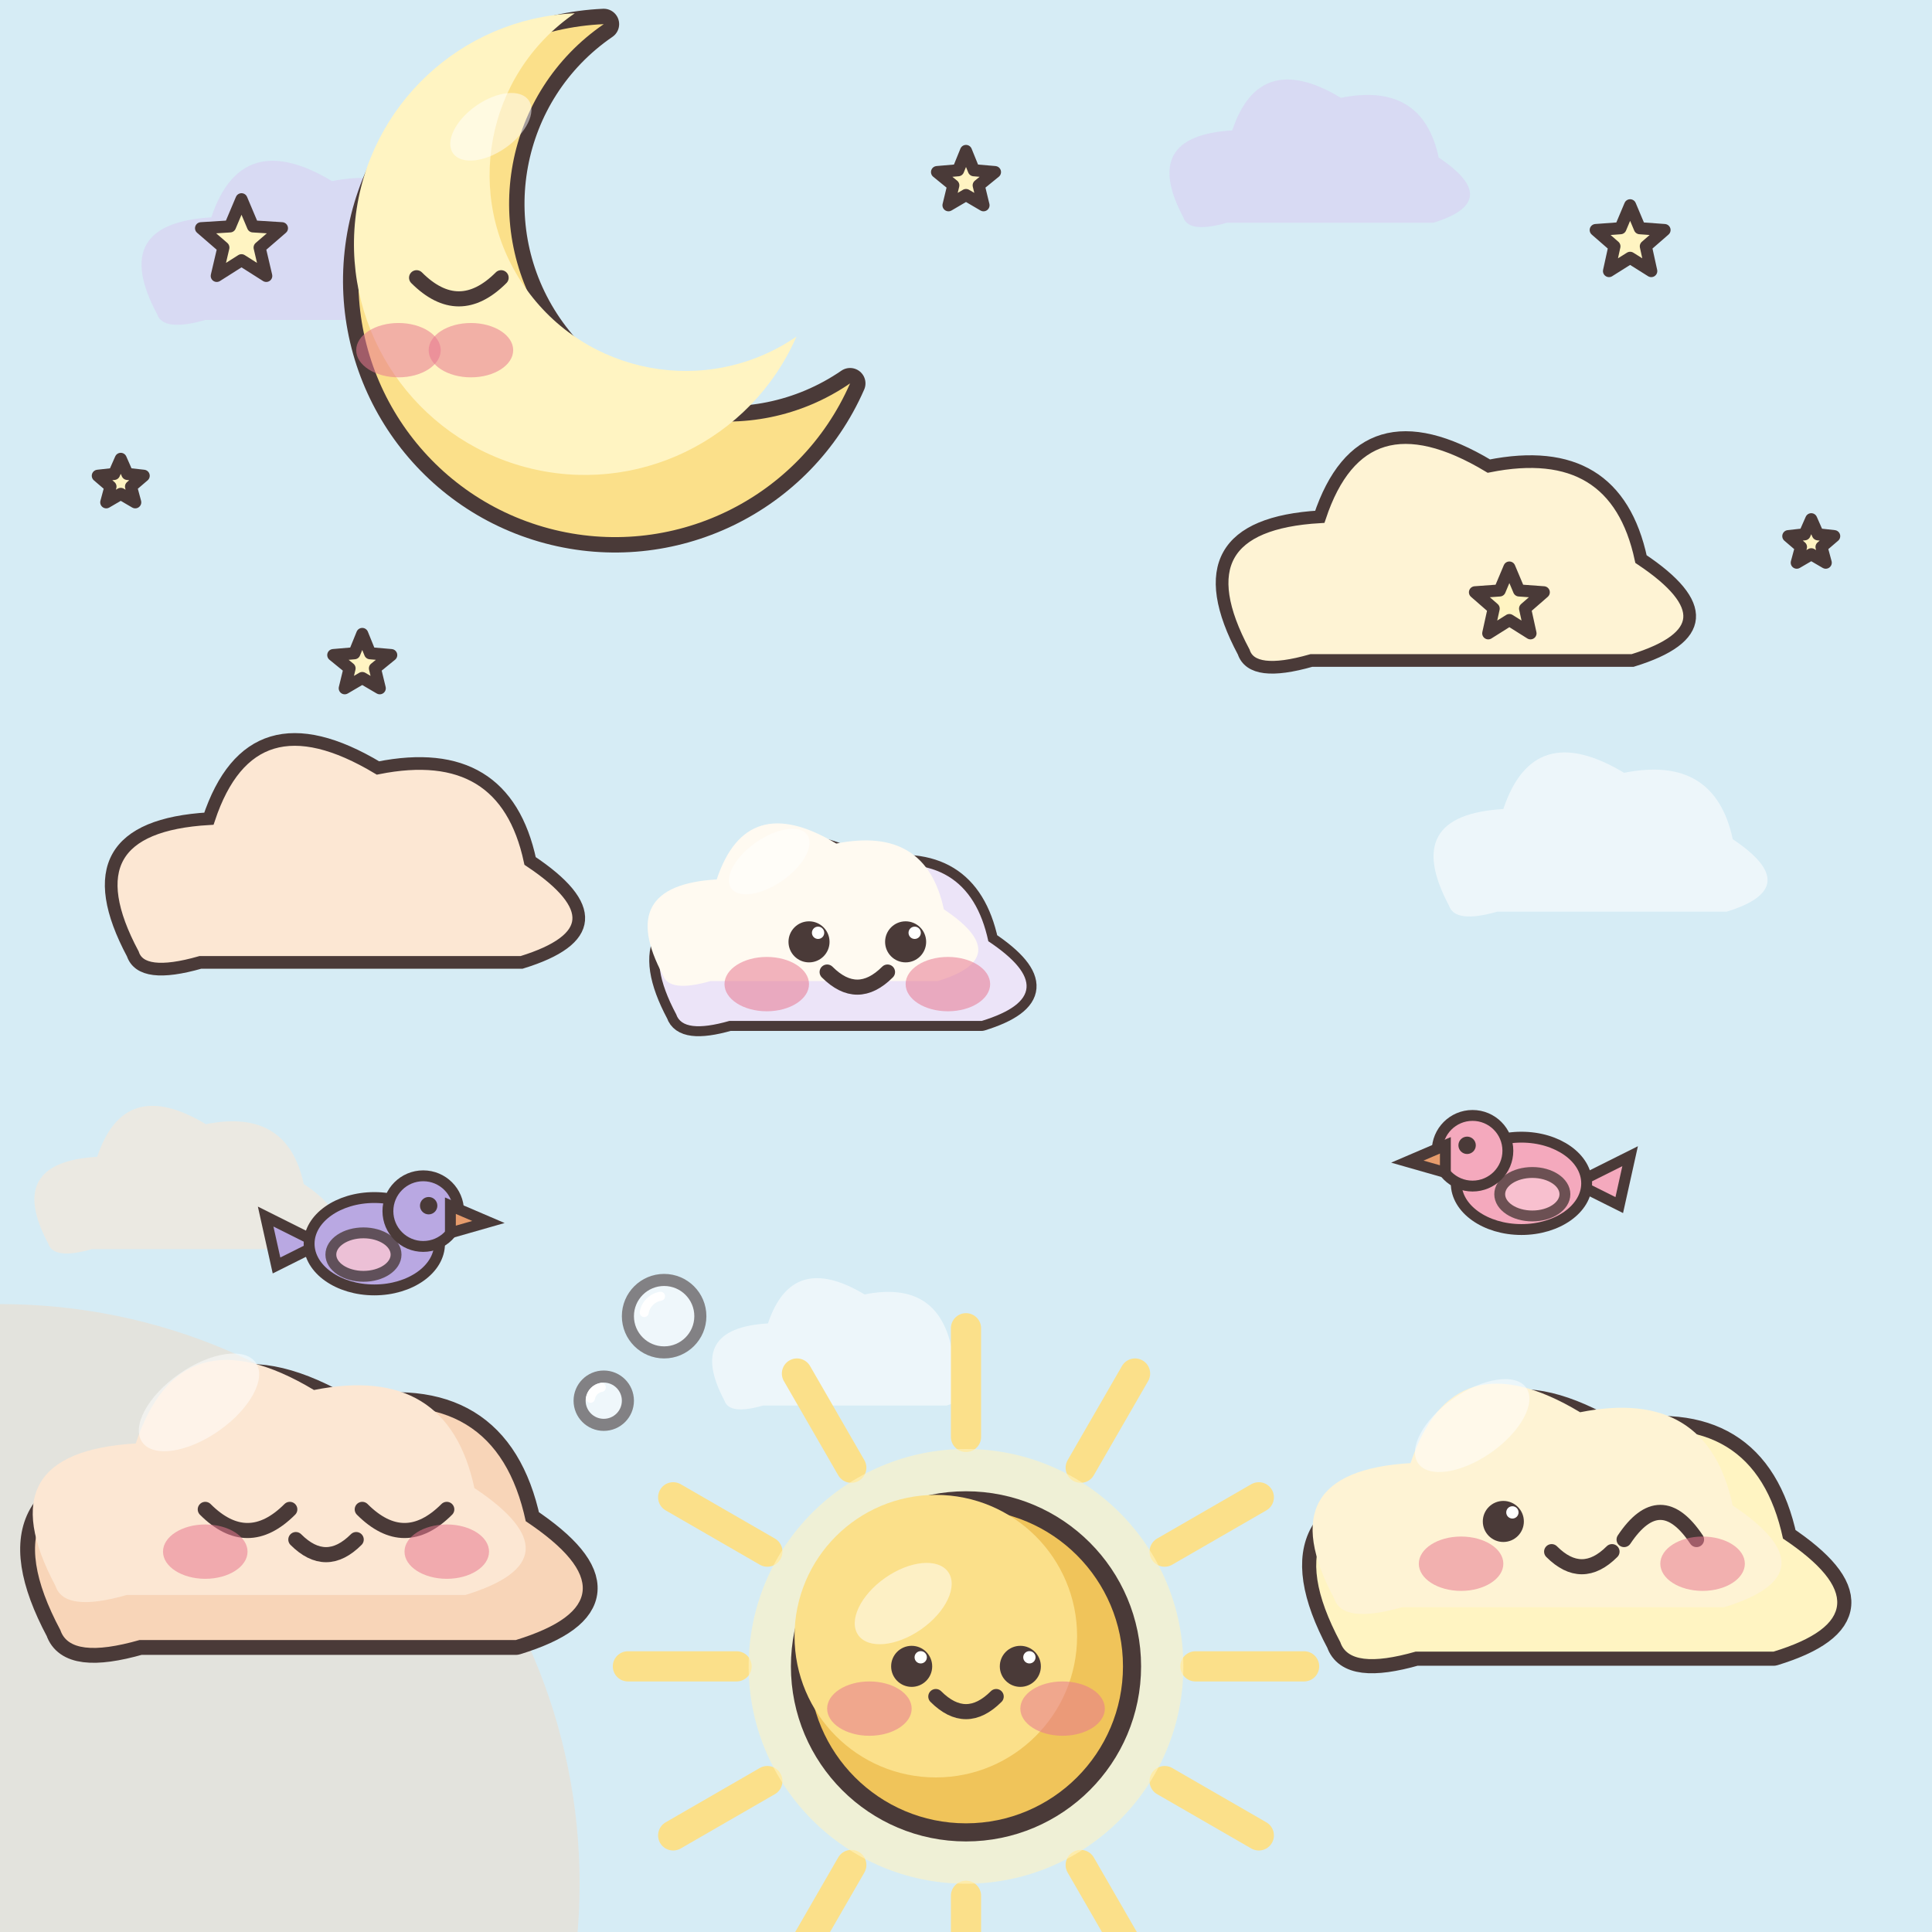
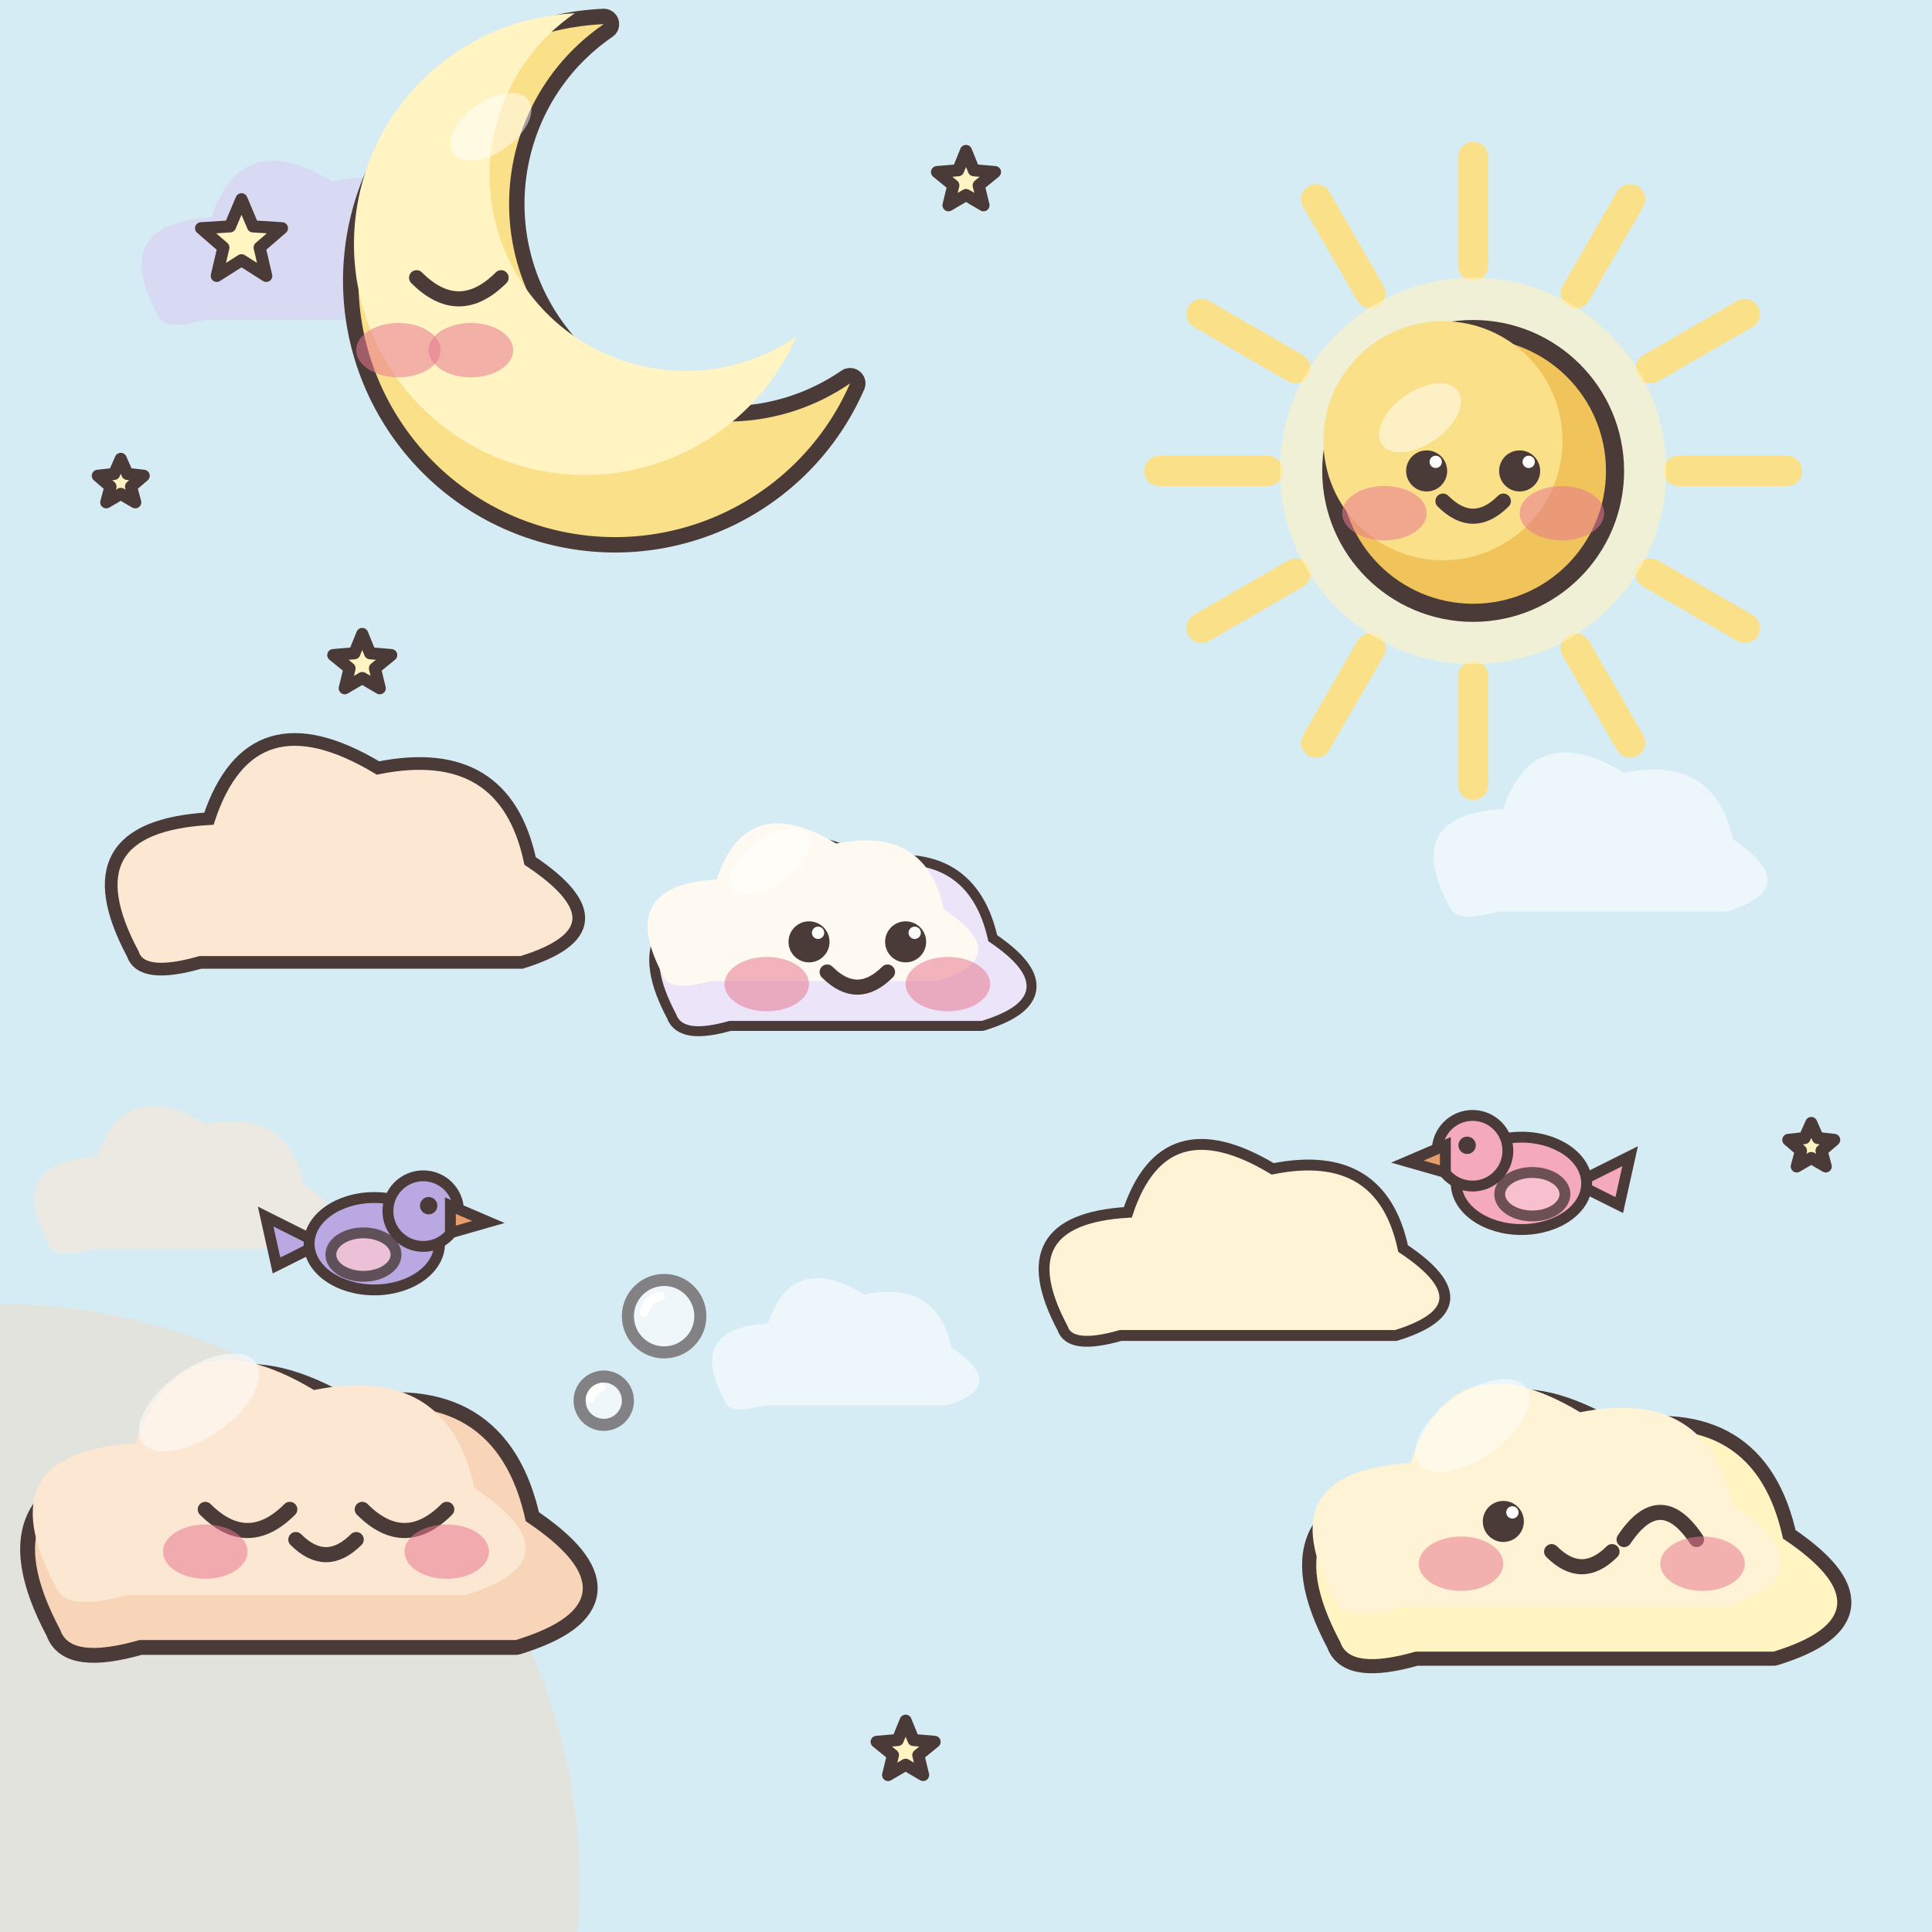
<svg xmlns="http://www.w3.org/2000/svg" width="320" height="320" viewBox="0 0 320 320">
  <rect width="320" height="320" fill="#d6ecf5" />
  <circle cx="0" cy="312" r="96" fill="#f8d5b8" opacity=".4" />
  <path transform="translate(26 52) scale(0.5) translate(-30 -80)" d="M30 80Q14 50 48 48Q58 18 88 36Q118 30 124 58Q148 74 122 82H46Q32 86 30 80Z" fill="#d8ccf2" opacity=".55" />
-   <path transform="translate(196 36) scale(0.45) translate(-30 -80)" d="M30 80Q14 50 48 48Q58 18 88 36Q118 30 124 58Q148 74 122 82H46Q32 86 30 80Z" fill="#d8ccf2" opacity=".55" />
  <path transform="translate(240 150) scale(0.5) translate(-30 -80)" d="M30 80Q14 50 48 48Q58 18 88 36Q118 30 124 58Q148 74 122 82H46Q32 86 30 80Z" fill="#ffffff" opacity=".55" />
  <path transform="translate(8 206) scale(0.45) translate(-30 -80)" d="M30 80Q14 50 48 48Q58 18 88 36Q118 30 124 58Q148 74 122 82H46Q32 86 30 80Z" fill="#fce7d3" opacity=".55" />
  <path transform="translate(120 232) scale(0.4) translate(-30 -80)" d="M30 80Q14 50 48 48Q58 18 88 36Q118 30 124 58Q148 74 122 82H46Q32 86 30 80Z" fill="#ffffff" opacity=".55" />
-   <g transform="translate(206 108) scale(0.7)">
+   <path d="M278.0 78.0L296.0 78.0" fill="none" stroke="#fbe08a" stroke-width="5" stroke-linecap="round" stroke-linejoin="round" />
+   <path d="M273.4 95.0L289.0 104.0" fill="none" stroke="#fbe08a" stroke-width="5" stroke-linecap="round" stroke-linejoin="round" />
+   <path d="M261.0 107.4L270.0 123.0" fill="none" stroke="#fbe08a" stroke-width="5" stroke-linecap="round" stroke-linejoin="round" />
+   <path d="M244.0 112.0L244.0 130.0" fill="none" stroke="#fbe08a" stroke-width="5" stroke-linecap="round" stroke-linejoin="round" />
+   <path d="M227.0 107.4L218.0 123.0" fill="none" stroke="#fbe08a" stroke-width="5" stroke-linecap="round" stroke-linejoin="round" />
+   <path d="M214.6 95.0L199.0 104.0" fill="none" stroke="#fbe08a" stroke-width="5" stroke-linecap="round" stroke-linejoin="round" />
+   <path d="M210.0 78.0L192.0 78.0" fill="none" stroke="#fbe08a" stroke-width="5" stroke-linecap="round" stroke-linejoin="round" />
+   <path d="M214.6 61.0L199.0 52.0" fill="none" stroke="#fbe08a" stroke-width="5" stroke-linecap="round" stroke-linejoin="round" />
+   <path d="M227.0 48.6L218.0 33.0" fill="none" stroke="#fbe08a" stroke-width="5" stroke-linecap="round" stroke-linejoin="round" />
+   <path d="M244.0 44.0L244.0 26.0" fill="none" stroke="#fbe08a" stroke-width="5" stroke-linecap="round" stroke-linejoin="round" />
+   <path d="M261.0 48.6L270.0 33.0" fill="none" stroke="#fbe08a" stroke-width="5" stroke-linecap="round" stroke-linejoin="round" />
+   <path d="M273.4 61.0L289.0 52.0" fill="none" stroke="#fbe08a" stroke-width="5" stroke-linecap="round" stroke-linejoin="round" />
+   <circle cx="244" cy="78" r="32" fill="#fff4c2" opacity=".6" />
+   <g stroke="#4a3a38" stroke-width="6" stroke-linejoin="round" fill="#4a3a38">
+     <circle cx="244" cy="78" r="22" />
+   </g>
+   <g fill="#f0c45a">
+     <circle cx="244" cy="78" r="22" />
+   </g>
+   <g fill="#fbe08a" transform="translate(19.4 2.8) scale(0.9)">
+     <circle cx="244" cy="78" r="22" />
+   </g>
+   <ellipse cx="235.2" cy="69.2" rx="7.7" ry="4.4" fill="#fff" opacity=".5" transform="rotate(-35 235.2 69.2)" />
+   <circle cx="236.3" cy="78" r="3.4" fill="#4a3a38" />
+   <circle cx="237.8" cy="76.5" r="1.02" fill="#fff" />
+   <circle cx="251.7" cy="78" r="3.4" fill="#4a3a38" />
+   <circle cx="253.2" cy="76.5" r="1.02" fill="#fff" />
+   <ellipse cx="229.3" cy="85" rx="7" ry="4.5" fill="#e8788f" opacity=".55" />
+   <ellipse cx="258.7" cy="85" rx="7" ry="4.5" fill="#e8788f" opacity=".55" />
+   <path d="M239 83Q244 88 249 83" fill="none" stroke="#4a3a38" stroke-width="2.5" stroke-linecap="round" stroke-linejoin="round" />
+   <g transform="translate(176 220) scale(0.6)">
    <path transform="translate(-30 -80)" d="M30 80Q14 50 48 48Q58 18 88 36Q118 30 124 58Q148 74 122 82H46Q32 86 30 80Z" fill="#fef3d4" stroke="#4a3a38" stroke-width="3" />
  </g>
  <g transform="translate(22 158) scale(0.7)">
    <path transform="translate(-30 -80)" d="M30 80Q14 50 48 48Q58 18 88 36Q118 30 124 58Q148 74 122 82H46Q32 86 30 80Z" fill="#fce7d3" stroke="#4a3a38" stroke-width="3" />
  </g>
  <g stroke="#4a3a38" stroke-width="6" stroke-linejoin="round" fill="#4a3a38">
    <path transform="translate(10 270) scale(0.82) translate(-30 -80)" d="M30 80Q14 50 48 48Q58 18 88 36Q118 30 124 58Q148 74 122 82H46Q32 86 30 80Z" />
  </g>
  <g fill="#f8d5b8">
    <path transform="translate(10 270) scale(0.82) translate(-30 -80)" d="M30 80Q14 50 48 48Q58 18 88 36Q118 30 124 58Q148 74 122 82H46Q32 86 30 80Z" />
  </g>
  <g fill="#fce7d3" transform="translate(0.2 19.7) scale(0.9)">
    <path transform="translate(10 270) scale(0.82) translate(-30 -80)" d="M30 80Q14 50 48 48Q58 18 88 36Q118 30 124 58Q148 74 122 82H46Q32 86 30 80Z" />
  </g>
  <ellipse cx="32.96" cy="232.28" rx="11.48" ry="5.74" fill="#fff" opacity=".5" transform="rotate(-35 32.96 232.28)" />
  <g stroke="#4a3a38" stroke-width="6" stroke-linejoin="round" fill="#4a3a38">
    <path transform="translate(222 272) scale(0.78) translate(-30 -80)" d="M30 80Q14 50 48 48Q58 18 88 36Q118 30 124 58Q148 74 122 82H46Q32 86 30 80Z" />
  </g>
  <g fill="#fff4c2">
    <path transform="translate(222 272) scale(0.78) translate(-30 -80)" d="M30 80Q14 50 48 48Q58 18 88 36Q118 30 124 58Q148 74 122 82H46Q32 86 30 80Z" />
  </g>
  <g fill="#fef3d4" transform="translate(21.2 20.0) scale(0.9)">
    <path transform="translate(222 272) scale(0.78) translate(-30 -80)" d="M30 80Q14 50 48 48Q58 18 88 36Q118 30 124 58Q148 74 122 82H46Q32 86 30 80Z" />
  </g>
  <ellipse cx="243.84" cy="236.12" rx="10.92" ry="5.46" fill="#fff" opacity=".5" transform="rotate(-35 243.84 236.12)" />
  <g stroke="#4a3a38" stroke-width="6" stroke-linejoin="round" fill="#4a3a38">
    <path transform="translate(112 168) scale(0.55) translate(-30 -80)" d="M30 80Q14 50 48 48Q58 18 88 36Q118 30 124 58Q148 74 122 82H46Q32 86 30 80Z" />
  </g>
  <g fill="#ece4f8">
    <path transform="translate(112 168) scale(0.55) translate(-30 -80)" d="M30 80Q14 50 48 48Q58 18 88 36Q118 30 124 58Q148 74 122 82H46Q32 86 30 80Z" />
  </g>
  <g fill="#fffaf1" transform="translate(9.0 10.3) scale(0.9)">
    <path transform="translate(112 168) scale(0.55) translate(-30 -80)" d="M30 80Q14 50 48 48Q58 18 88 36Q118 30 124 58Q148 74 122 82H46Q32 86 30 80Z" />
  </g>
  <ellipse cx="127.4" cy="142.7" rx="7.7" ry="3.85" fill="#fff" opacity=".5" transform="rotate(-35 127.4 142.7)" />
  <g stroke="#4a3a38" stroke-width="6" stroke-linejoin="round" fill="#4a3a38">
    <path transform="translate(100 4) scale(0.85) translate(-215 -45)" d="M215 45a50 50 0 1 0 48 70a40 40 0 1 1-48-70Z" />
  </g>
  <g fill="#fbe08a">
    <path transform="translate(100 4) scale(0.85) translate(-215 -45)" d="M215 45a50 50 0 1 0 48 70a40 40 0 1 1-48-70Z" />
  </g>
  <g fill="#fff4c2" transform="translate(5.2 -1.4) scale(0.9)">
    <path transform="translate(100 4) scale(0.85) translate(-215 -45)" d="M215 45a50 50 0 1 0 48 70a40 40 0 1 1-48-70Z" />
  </g>
  <ellipse cx="81.3" cy="21" rx="7.65" ry="4.25" fill="#fff" opacity=".5" transform="rotate(-35 81.3 21)" />
  <path d="M40.0 33.0L41.9 37.5L46.7 37.8L43.0 41.0L44.1 45.7L40.0 43.1L35.9 45.7L37.0 41.0L33.3 37.8L38.1 37.5Z" fill="#fff4c2" stroke="#4a3a38" stroke-width="2" stroke-linejoin="round" />
-   <path d="M270.0 34.0L271.6 37.8L275.7 38.1L272.6 40.8L273.5 44.9L270.0 42.7L266.5 44.9L267.4 40.8L264.3 38.1L268.4 37.8Z" fill="#fff4c2" stroke="#4a3a38" stroke-width="2" stroke-linejoin="round" />
  <path d="M60.0 105.0L61.3 108.2L64.8 108.5L62.1 110.7L62.9 114.0L60.0 112.3L57.1 114.0L57.9 110.7L55.2 108.5L58.7 108.2Z" fill="#fff4c2" stroke="#4a3a38" stroke-width="2" stroke-linejoin="round" />
-   <path d="M250.0 94.0L251.6 97.8L255.7 98.1L252.6 100.8L253.5 104.9L250.0 102.7L246.5 104.9L247.4 100.8L244.3 98.1L248.4 97.8Z" fill="#fff4c2" stroke="#4a3a38" stroke-width="2" stroke-linejoin="round" />
  <path d="M160.0 25.0L161.3 28.2L164.8 28.5L162.1 30.7L162.9 34.0L160.0 32.3L157.1 34.0L157.9 30.7L155.2 28.5L158.7 28.2Z" fill="#fff4c2" stroke="#4a3a38" stroke-width="2" stroke-linejoin="round" />
  <path d="M20.0 76.0L21.1 78.5L23.8 78.8L21.7 80.6L22.4 83.2L20.0 81.8L17.6 83.2L18.3 80.6L16.2 78.8L18.9 78.5Z" fill="#fff4c2" stroke="#4a3a38" stroke-width="2" stroke-linejoin="round" />
-   <path d="M300.0 86.0L301.1 88.5L303.8 88.8L301.7 90.6L302.4 93.2L300.0 91.8L297.6 93.2L298.3 90.6L296.2 88.8L298.9 88.5Z" fill="#fff4c2" stroke="#4a3a38" stroke-width="2" stroke-linejoin="round" />
-   <path d="M198.0 276.0L216.0 276.0" fill="none" stroke="#fbe08a" stroke-width="5" stroke-linecap="round" stroke-linejoin="round" />
-   <path d="M192.9 295.0L208.5 304.0" fill="none" stroke="#fbe08a" stroke-width="5" stroke-linecap="round" stroke-linejoin="round" />
-   <path d="M179.0 308.9L188.0 324.5" fill="none" stroke="#fbe08a" stroke-width="5" stroke-linecap="round" stroke-linejoin="round" />
-   <path d="M160.0 314.0L160.0 332.0" fill="none" stroke="#fbe08a" stroke-width="5" stroke-linecap="round" stroke-linejoin="round" />
-   <path d="M141.0 308.9L132.0 324.5" fill="none" stroke="#fbe08a" stroke-width="5" stroke-linecap="round" stroke-linejoin="round" />
-   <path d="M127.1 295.0L111.5 304.0" fill="none" stroke="#fbe08a" stroke-width="5" stroke-linecap="round" stroke-linejoin="round" />
-   <path d="M122.0 276.0L104.0 276.0" fill="none" stroke="#fbe08a" stroke-width="5" stroke-linecap="round" stroke-linejoin="round" />
-   <path d="M127.1 257.0L111.5 248.0" fill="none" stroke="#fbe08a" stroke-width="5" stroke-linecap="round" stroke-linejoin="round" />
-   <path d="M141.0 243.1L132.0 227.5" fill="none" stroke="#fbe08a" stroke-width="5" stroke-linecap="round" stroke-linejoin="round" />
-   <path d="M160.0 238.0L160.0 220.0" fill="none" stroke="#fbe08a" stroke-width="5" stroke-linecap="round" stroke-linejoin="round" />
-   <path d="M179.0 243.1L188.0 227.5" fill="none" stroke="#fbe08a" stroke-width="5" stroke-linecap="round" stroke-linejoin="round" />
-   <path d="M192.9 257.0L208.5 248.0" fill="none" stroke="#fbe08a" stroke-width="5" stroke-linecap="round" stroke-linejoin="round" />
-   <circle cx="160" cy="276" r="36" fill="#fff4c2" opacity=".6" />
-   <g stroke="#4a3a38" stroke-width="6" stroke-linejoin="round" fill="#4a3a38">
-     <circle cx="160" cy="276" r="26" />
-   </g>
-   <g fill="#f0c45a">
-     <circle cx="160" cy="276" r="26" />
-   </g>
-   <g fill="#fbe08a" transform="translate(11.0 22.6) scale(0.9)">
-     <circle cx="160" cy="276" r="26" />
-   </g>
-   <ellipse cx="149.6" cy="265.6" rx="9.1" ry="5.2" fill="#fff" opacity=".5" transform="rotate(-35 149.6 265.6)" />
+   <path d="M300.0 186.0L301.1 188.5L303.8 188.8L301.7 190.6L302.4 193.2L300.0 191.8L297.6 193.2L298.3 190.6L296.2 188.8L298.9 188.5Z" fill="#fff4c2" stroke="#4a3a38" stroke-width="2" stroke-linejoin="round" />
+   <path d="M150.0 285.0L151.3 288.2L154.8 288.5L152.1 290.7L152.9 294.0L150.0 292.3L147.1 294.0L147.9 290.7L145.2 288.5L148.7 288.2Z" fill="#fff4c2" stroke="#4a3a38" stroke-width="2" stroke-linejoin="round" />
  <g transform="translate(252 196) scale(0.9)">
    <g transform="scale(-1 1)">
      <path d="M-10 0L-20 -5L-18 4Z" fill="#f4a9bd" stroke="#4a3a38" stroke-width="2" />
      <ellipse rx="12" ry="8.5" fill="#f4a9bd" stroke="#4a3a38" stroke-width="2" />
      <circle cx="9" cy="-6" r="6.5" fill="#f4a9bd" stroke="#4a3a38" stroke-width="2" />
      <path d="M14 -7L21 -4L14 -2Z" fill="#e79c6c" stroke="#4a3a38" stroke-width="2" />
      <ellipse cx="-2" cy="2" rx="6" ry="4" fill="#f9c6d3" stroke="#4a3a38" stroke-width="2" opacity=".8" />
      <circle cx="10" cy="-7" r="1.6" fill="#4a3a38" />
    </g>
  </g>
  <g transform="translate(62 206) scale(0.9)">
    <g transform="scale(1 1)">
      <path d="M-10 0L-20 -5L-18 4Z" fill="#b9a8e2" stroke="#4a3a38" stroke-width="2" />
      <ellipse rx="12" ry="8.5" fill="#b9a8e2" stroke="#4a3a38" stroke-width="2" />
      <circle cx="9" cy="-6" r="6.5" fill="#b9a8e2" stroke="#4a3a38" stroke-width="2" />
      <path d="M14 -7L21 -4L14 -2Z" fill="#e79c6c" stroke="#4a3a38" stroke-width="2" />
      <ellipse cx="-2" cy="2" rx="6" ry="4" fill="#f9c6d3" stroke="#4a3a38" stroke-width="2" opacity=".8" />
      <circle cx="10" cy="-7" r="1.6" fill="#4a3a38" />
    </g>
  </g>
-   <circle cx="151" cy="276" r="3.4" fill="#4a3a38" />
-   <circle cx="152.5" cy="274.5" r="1.02" fill="#fff" />
-   <circle cx="169" cy="276" r="3.4" fill="#4a3a38" />
-   <circle cx="170.5" cy="274.5" r="1.02" fill="#fff" />
-   <ellipse cx="144" cy="283" rx="7" ry="4.5" fill="#e8788f" opacity=".55" />
-   <ellipse cx="176" cy="283" rx="7" ry="4.5" fill="#e8788f" opacity=".55" />
-   <path d="M155 281Q160 286 165 281" fill="none" stroke="#4a3a38" stroke-width="2.5" stroke-linecap="round" stroke-linejoin="round" />
  <path d="M69 46Q76 53 83 46" fill="none" stroke="#4a3a38" stroke-width="2.5" stroke-linecap="round" stroke-linejoin="round" />
  <ellipse cx="66" cy="58" rx="7" ry="4.5" fill="#e8788f" opacity=".55" />
  <ellipse cx="78" cy="58" rx="7" ry="4.5" fill="#e8788f" opacity=".55" />
  <path d="M34 250Q41 257 48 250" fill="none" stroke="#4a3a38" stroke-width="2.5" stroke-linecap="round" stroke-linejoin="round" />
  <path d="M60 250Q67 257 74 250" fill="none" stroke="#4a3a38" stroke-width="2.5" stroke-linecap="round" stroke-linejoin="round" />
  <ellipse cx="34" cy="257" rx="7" ry="4.5" fill="#e8788f" opacity=".55" />
  <ellipse cx="74" cy="257" rx="7" ry="4.5" fill="#e8788f" opacity=".55" />
  <path d="M49 255Q54 260 59 255" fill="none" stroke="#4a3a38" stroke-width="2.5" stroke-linecap="round" stroke-linejoin="round" />
  <circle cx="100" cy="232" r="4" fill="#fff" opacity=".6" stroke="#4a3a38" stroke-width="2" />
  <path d="M97.8 231.6a2.2 2.2 0 0 1 1.8 -1.8" fill="none" stroke="#fff" stroke-width="1.5" stroke-linecap="round" stroke-linejoin="round" />
  <circle cx="110" cy="218" r="6" fill="#fff" opacity=".6" stroke="#4a3a38" stroke-width="2" />
  <path d="M106.7 217.4a3.3 3.3 0 0 1 2.7 -2.7" fill="none" stroke="#fff" stroke-width="1.5" stroke-linecap="round" stroke-linejoin="round" />
  <circle cx="249" cy="252" r="3.4" fill="#4a3a38" />
  <circle cx="250.5" cy="250.5" r="1.02" fill="#fff" />
  <path d="M269 255Q275 246 281 255" fill="none" stroke="#4a3a38" stroke-width="2.5" stroke-linecap="round" stroke-linejoin="round" />
  <ellipse cx="242" cy="259" rx="7" ry="4.5" fill="#e8788f" opacity=".55" />
  <ellipse cx="282" cy="259" rx="7" ry="4.5" fill="#e8788f" opacity=".55" />
  <path d="M257 257Q262 262 267 257" fill="none" stroke="#4a3a38" stroke-width="2.5" stroke-linecap="round" stroke-linejoin="round" />
  <circle cx="134" cy="156" r="3.4" fill="#4a3a38" />
  <circle cx="135.5" cy="154.5" r="1.02" fill="#fff" />
  <circle cx="150" cy="156" r="3.4" fill="#4a3a38" />
  <circle cx="151.5" cy="154.5" r="1.02" fill="#fff" />
  <ellipse cx="127" cy="163" rx="7" ry="4.5" fill="#e8788f" opacity=".55" />
  <ellipse cx="157" cy="163" rx="7" ry="4.5" fill="#e8788f" opacity=".55" />
  <path d="M137 161Q142 166 147 161" fill="none" stroke="#4a3a38" stroke-width="2.5" stroke-linecap="round" stroke-linejoin="round" />
</svg>
